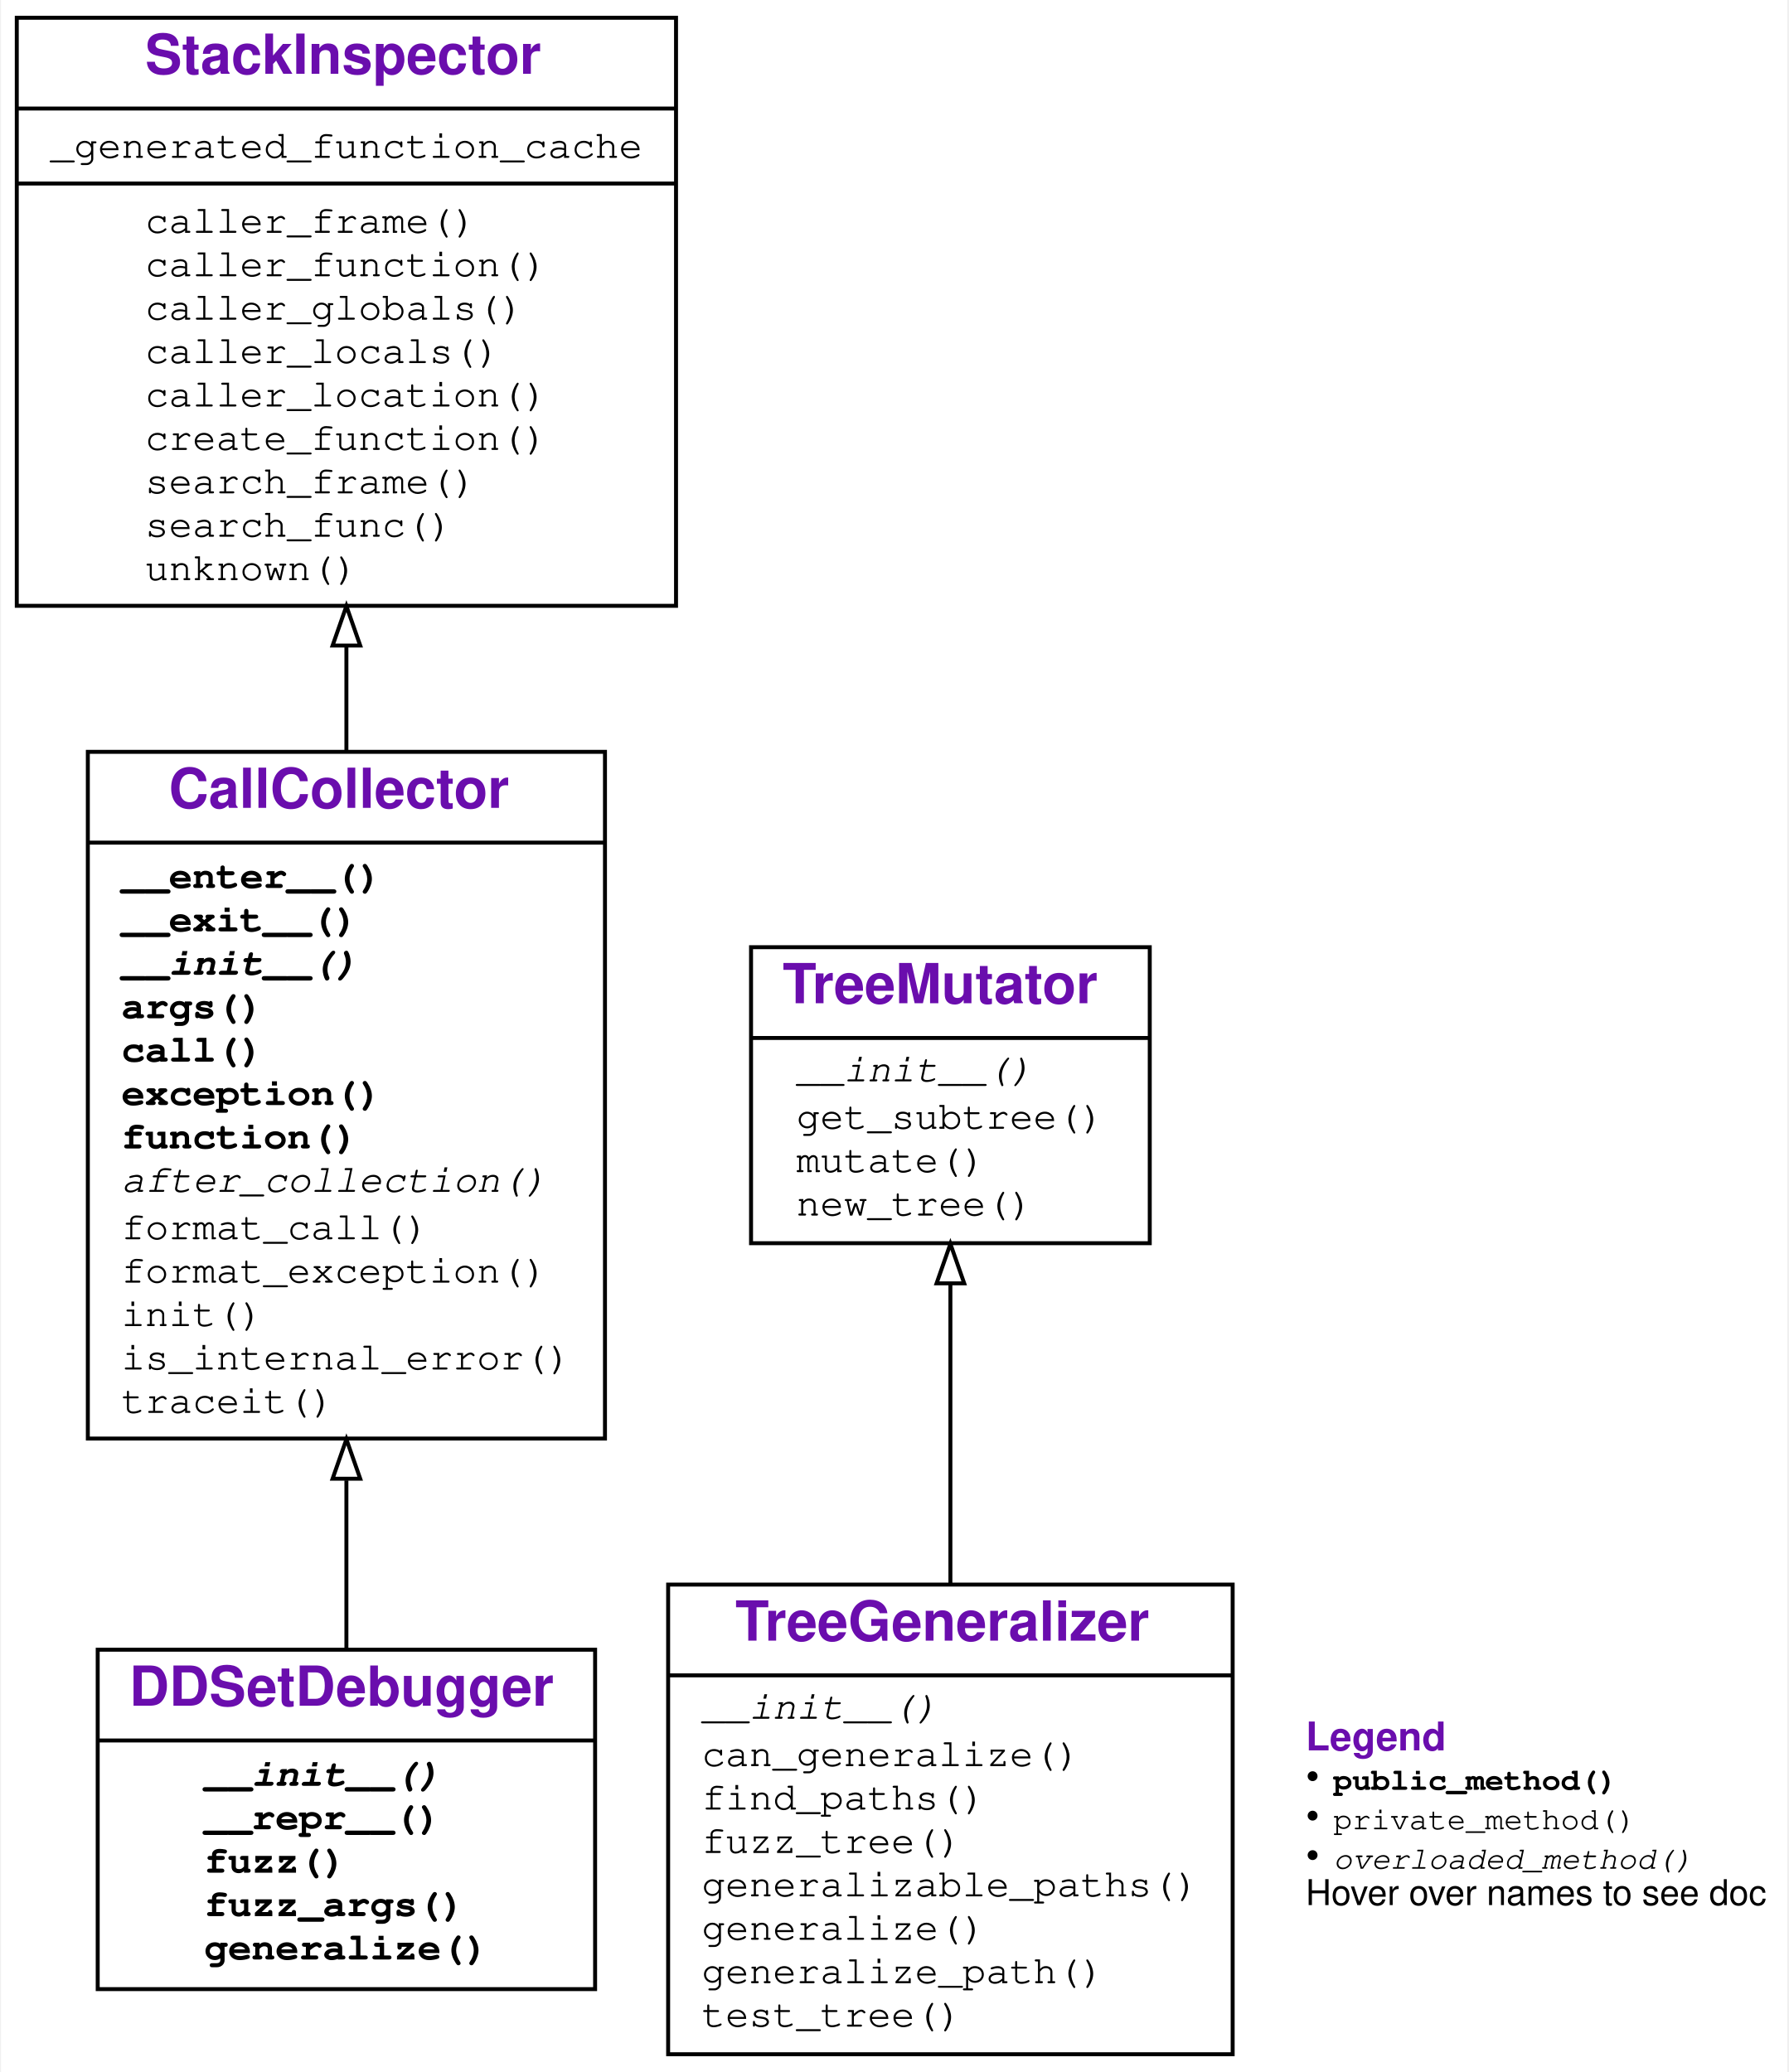
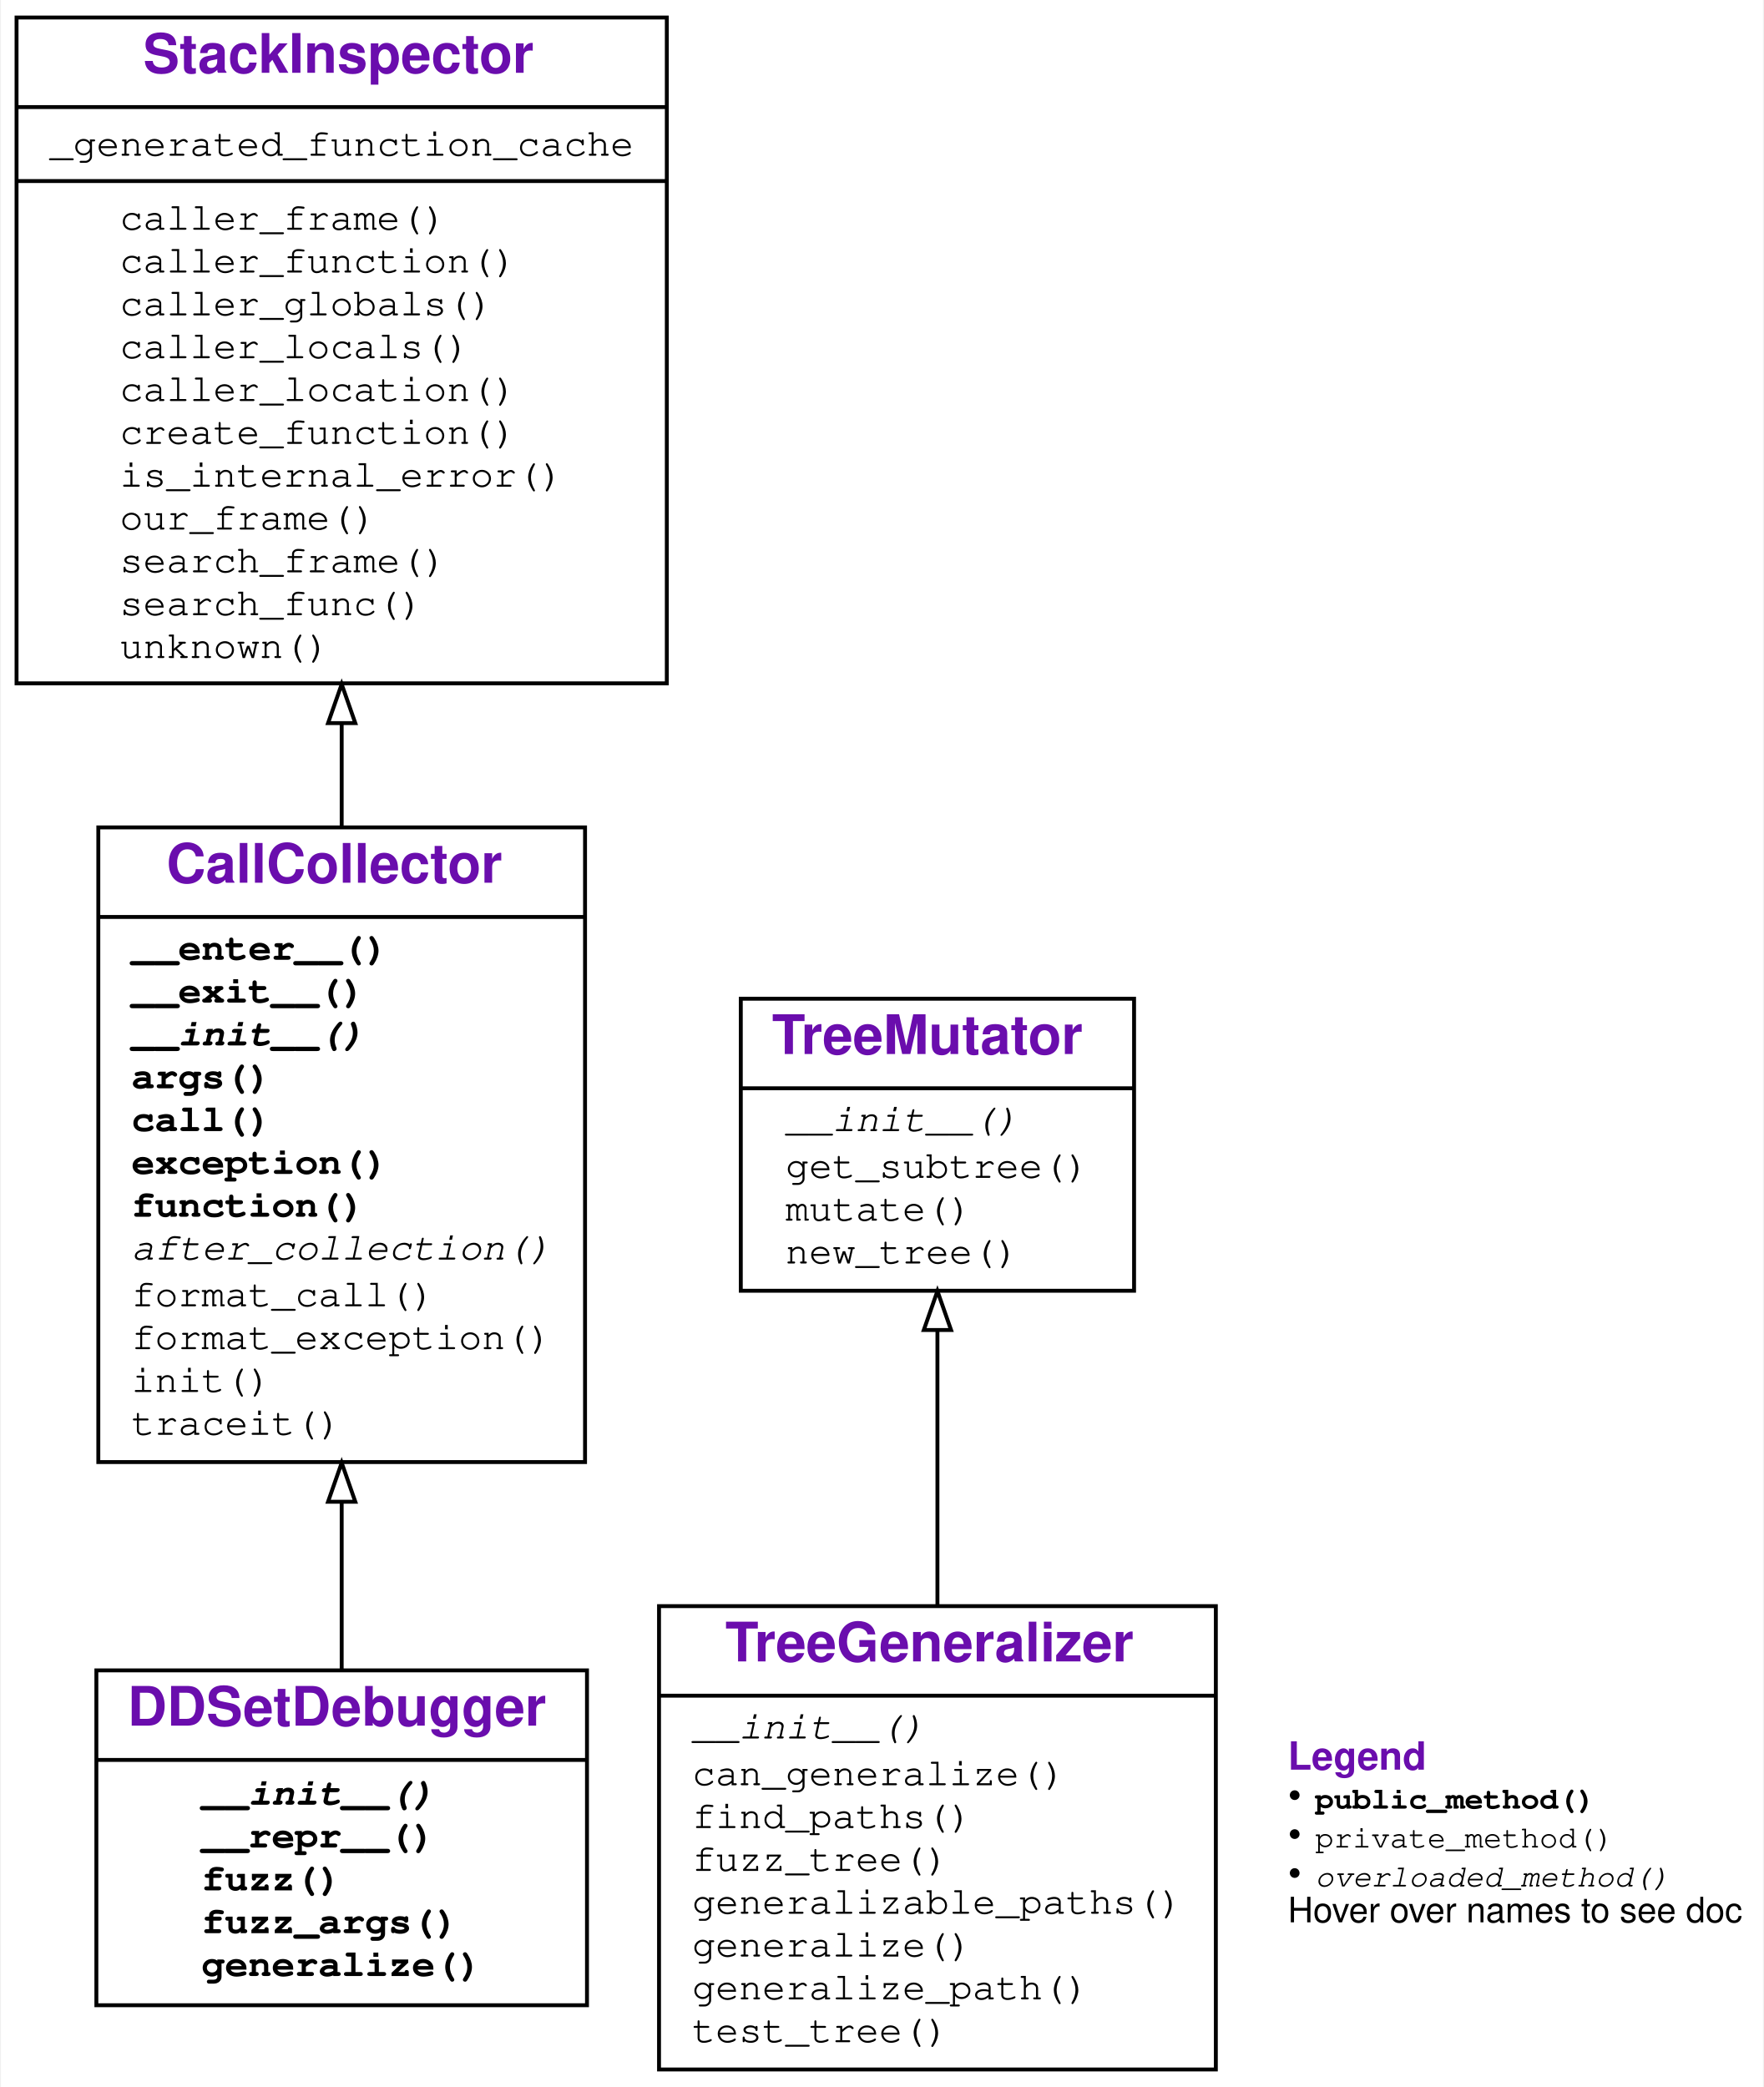
- <svg xmlns="http://www.w3.org/2000/svg" xmlns:xlink="http://www.w3.org/1999/xlink" width="453pt" height="525pt" viewBox="0.00 0.00 452.50 525.00">
-   <g id="graph0" class="graph" transform="scale(1 1) rotate(0) translate(4 521)">
+ <svg xmlns="http://www.w3.org/2000/svg" xmlns:xlink="http://www.w3.org/1999/xlink" width="453pt" height="536pt" viewBox="0.00 0.00 452.50 536.00">
+   <g id="graph0" class="graph" transform="scale(1 1) rotate(0) translate(4 532)">
    <g id="a_graph0">
      <a xlink:title="DDSetDebugger class hierarchy">
-         <polygon fill="#ffffff" stroke="transparent" points="-4,4 -4,-521 448.5,-521 448.5,4 -4,4" />
+         <polygon fill="#ffffff" stroke="transparent" points="-4,4 -4,-532 448.5,-532 448.5,4 -4,4" />
      </a>
    </g>
    <g id="node1" class="node">
      <g id="a_node1">
        <a xlink:href="#" xlink:title="class DDSetDebugger:&#10;Debugger implementing the DDSET algorithm for abstracting failure-inducing inputs.">
          <polygon fill="none" stroke="#000000" points="20.5,-17 20.5,-103 146.5,-103 146.5,-17 20.5,-17" />
          <text text-anchor="start" x="28.5" y="-88.8" font-family="Raleway, Helvetica, Arial, sans-serif" font-weight="bold" font-size="14.00" fill="#6a0dad">DDSetDebugger</text>
          <polyline fill="none" stroke="#000000" points="20.5,-80 146.5,-80 " />
          <g id="a_node1_0">
            <a xlink:href="#" xlink:title="DDSetDebugger">
              <g id="a_node1_1">
                <a xlink:href="#" xlink:title="__init__(self, grammar:Dict[str, List[Union[str, Tuple[str, Dict[str, Any]]]]], generalizer_class:Type=&lt;class '__main__.TreeGeneralizer'&gt;, parser:Union[fuzzingbook.Parser.Parser, NoneType]=None, **kwargs:Any) -&gt; None:&#10;Constructor.&#10;`grammar` is an input grammar in fuzzingbook format.&#10;`generalizer_class` is the tree generalizer class to use&#10;(default: `TreeGeneralizer`)&#10;`parser` is the parser to use (default: `EarleyParser(grammar)`).&#10;All other keyword args are passed to the tree generalizer, notably:&#10;`fuzzer` - the fuzzer to use (default: `GrammarFuzzer`), and&#10;`log` - enables debugging output if True.">
                  <text text-anchor="start" x="47.5" y="-68.5" font-family="'Fira Mono', 'Source Code Pro', 'Courier', monospace" font-weight="bold" font-style="italic" font-size="10.00" fill="#000000">__init__()</text>
                </a>
              </g>
              <g id="a_node1_2">
                <a xlink:href="#" xlink:title="__repr__(self) -&gt; str:&#10;Return a string representation of the generalized call.">
                  <text text-anchor="start" x="47.5" y="-57.5" font-family="'Fira Mono', 'Source Code Pro', 'Courier', monospace" font-weight="bold" font-size="10.00" fill="#000000">__repr__()</text>
                </a>
              </g>
              <g id="a_node1_3">
                <a xlink:href="#" xlink:title="fuzz(self) -&gt; str:&#10;Return a call with arguments randomly instantiated&#10;from the abstract failure-inducing pattern.">
                  <text text-anchor="start" x="47.5" y="-46.5" font-family="'Fira Mono', 'Source Code Pro', 'Courier', monospace" font-weight="bold" font-size="10.00" fill="#000000">fuzz()</text>
                </a>
              </g>
              <g id="a_node1_4">
                <a xlink:href="#" xlink:title="fuzz_args(self) -&gt; Dict[str, Any]:&#10;Return arguments randomly instantiated&#10;from the abstract failure-inducing pattern.">
                  <text text-anchor="start" x="47.5" y="-35.5" font-family="'Fira Mono', 'Source Code Pro', 'Courier', monospace" font-weight="bold" font-size="10.00" fill="#000000">fuzz_args()</text>
                </a>
              </g>
              <g id="a_node1_5">
                <a xlink:href="#" xlink:title="generalize(self) -&gt; Dict[str, Any]:&#10;Generalize arguments seen. For each function argument,&#10;produce an abstract failure-inducing input that characterizes&#10;the set of inputs for which the function fails.">
                  <text text-anchor="start" x="47.5" y="-24.5" font-family="'Fira Mono', 'Source Code Pro', 'Courier', monospace" font-weight="bold" font-size="10.00" fill="#000000">generalize()</text>
                </a>
              </g>
            </a>
          </g>
        </a>
      </g>
    </g>
    <g id="node2" class="node">
      <g id="a_node2">
        <a xlink:href="DeltaDebugger.ipynb" xlink:title="class CallCollector:&#10;Collect an exception-raising function call f().&#10;Use as `with CallCollector(): f()`">
-           <polygon fill="none" stroke="#000000" points="18,-156.5 18,-330.5 149,-330.5 149,-156.5 18,-156.5" />
-           <text text-anchor="start" x="38.5" y="-316.3" font-family="Raleway, Helvetica, Arial, sans-serif" font-weight="bold" font-size="14.00" fill="#6a0dad">CallCollector</text>
-           <polyline fill="none" stroke="#000000" points="18,-307.5 149,-307.5 " />
+           <polygon fill="none" stroke="#000000" points="21,-156.5 21,-319.5 146,-319.5 146,-156.5 21,-156.5" />
+           <text text-anchor="start" x="38.5" y="-305.3" font-family="Raleway, Helvetica, Arial, sans-serif" font-weight="bold" font-size="14.00" fill="#6a0dad">CallCollector</text>
+           <polyline fill="none" stroke="#000000" points="21,-296.5 146,-296.5 " />
          <g id="a_node2_6">
            <a xlink:href="#" xlink:title="CallCollector">
              <g id="a_node2_7">
                <a xlink:href="DeltaDebugger.ipynb" xlink:title="__enter__(self) -&gt; Any:&#10;Called at begin of `with` block. Turn tracing on.">
-                   <text text-anchor="start" x="26.5" y="-296" font-family="'Fira Mono', 'Source Code Pro', 'Courier', monospace" font-weight="bold" font-size="10.00" fill="#000000">__enter__()</text>
+                   <text text-anchor="start" x="29.5" y="-285.5" font-family="'Fira Mono', 'Source Code Pro', 'Courier', monospace" font-weight="bold" font-size="10.00" fill="#000000">__enter__()</text>
                </a>
              </g>
              <g id="a_node2_8">
                <a xlink:href="DeltaDebugger.ipynb" xlink:title="__exit__(self, exc_tp:Type, exc_value:BaseException, exc_traceback:traceback) -&gt; Union[bool, NoneType]:&#10;Called at end of `with` block. Turn tracing off.">
-                   <text text-anchor="start" x="26.5" y="-285" font-family="'Fira Mono', 'Source Code Pro', 'Courier', monospace" font-weight="bold" font-size="10.00" fill="#000000">__exit__()</text>
+                   <text text-anchor="start" x="29.5" y="-274.5" font-family="'Fira Mono', 'Source Code Pro', 'Courier', monospace" font-weight="bold" font-size="10.00" fill="#000000">__exit__()</text>
                </a>
              </g>
              <g id="a_node2_9">
                <a xlink:href="DeltaDebugger.ipynb" xlink:title="__init__(self) -&gt; None:&#10;Initialize collector">
-                   <text text-anchor="start" x="26.5" y="-274" font-family="'Fira Mono', 'Source Code Pro', 'Courier', monospace" font-weight="bold" font-style="italic" font-size="10.00" fill="#000000">__init__()</text>
+                   <text text-anchor="start" x="29.5" y="-263.5" font-family="'Fira Mono', 'Source Code Pro', 'Courier', monospace" font-weight="bold" font-style="italic" font-size="10.00" fill="#000000">__init__()</text>
                </a>
              </g>
              <g id="a_node2_10">
                <a xlink:href="DeltaDebugger.ipynb" xlink:title="args(self) -&gt; Dict[str, Any]:&#10;Return the dictionary of collected arguments.">
-                   <text text-anchor="start" x="26.5" y="-263" font-family="'Fira Mono', 'Source Code Pro', 'Courier', monospace" font-weight="bold" font-size="10.00" fill="#000000">args()</text>
+                   <text text-anchor="start" x="29.5" y="-252.5" font-family="'Fira Mono', 'Source Code Pro', 'Courier', monospace" font-weight="bold" font-size="10.00" fill="#000000">args()</text>
                </a>
              </g>
              <g id="a_node2_11">
                <a xlink:href="DeltaDebugger.ipynb" xlink:title="call(self, new_args:Union[Dict[str, Any], NoneType]=None) -&gt; Any:&#10;Call collected function. If `new_args` is given,&#10;override arguments from its {var: value} entries.">
-                   <text text-anchor="start" x="26.5" y="-252" font-family="'Fira Mono', 'Source Code Pro', 'Courier', monospace" font-weight="bold" font-size="10.00" fill="#000000">call()</text>
+                   <text text-anchor="start" x="29.5" y="-241.5" font-family="'Fira Mono', 'Source Code Pro', 'Courier', monospace" font-weight="bold" font-size="10.00" fill="#000000">call()</text>
                </a>
              </g>
              <g id="a_node2_12">
                <a xlink:href="DeltaDebugger.ipynb" xlink:title="exception(self) -&gt; Union[BaseException, NoneType]:&#10;Return the exception produced, or `None` if none.">
-                   <text text-anchor="start" x="26.5" y="-241" font-family="'Fira Mono', 'Source Code Pro', 'Courier', monospace" font-weight="bold" font-size="10.00" fill="#000000">exception()</text>
+                   <text text-anchor="start" x="29.5" y="-230.5" font-family="'Fira Mono', 'Source Code Pro', 'Courier', monospace" font-weight="bold" font-size="10.00" fill="#000000">exception()</text>
                </a>
              </g>
              <g id="a_node2_13">
                <a xlink:href="DeltaDebugger.ipynb" xlink:title="function(self) -&gt; Callable:&#10;Return the function called.">
-                   <text text-anchor="start" x="26.5" y="-230" font-family="'Fira Mono', 'Source Code Pro', 'Courier', monospace" font-weight="bold" font-size="10.00" fill="#000000">function()</text>
+                   <text text-anchor="start" x="29.5" y="-219.5" font-family="'Fira Mono', 'Source Code Pro', 'Courier', monospace" font-weight="bold" font-size="10.00" fill="#000000">function()</text>
                </a>
              </g>
              <g id="a_node2_14">
                <a xlink:href="DeltaDebugger.ipynb" xlink:title="after_collection(self) -&gt; None:&#10;Called after collection. To be defined in subclasses.">
-                   <text text-anchor="start" x="26.5" y="-219" font-family="'Fira Mono', 'Source Code Pro', 'Courier', monospace" font-style="italic" font-size="10.00" fill="#000000">after_collection()</text>
+                   <text text-anchor="start" x="29.5" y="-208.5" font-family="'Fira Mono', 'Source Code Pro', 'Courier', monospace" font-style="italic" font-size="10.00" fill="#000000">after_collection()</text>
                </a>
              </g>
              <g id="a_node2_15">
                <a xlink:href="DeltaDebugger.ipynb" xlink:title="format_call(self, args:Union[Dict[str, Any], NoneType]=None) -&gt; str:&#10;Return a string representing a call of the function with given args.">
-                   <text text-anchor="start" x="26.5" y="-207" font-family="'Fira Mono', 'Source Code Pro', 'Courier', monospace" font-size="10.00" fill="#000000">format_call()</text>
+                   <text text-anchor="start" x="29.5" y="-196.5" font-family="'Fira Mono', 'Source Code Pro', 'Courier', monospace" font-size="10.00" fill="#000000">format_call()</text>
                </a>
              </g>
              <g id="a_node2_16">
                <a xlink:href="DeltaDebugger.ipynb" xlink:title="format_exception(self, exc:Union[BaseException, NoneType]=None) -&gt; str:&#10;Return a string representing the given exception.">
-                   <text text-anchor="start" x="26.5" y="-196" font-family="'Fira Mono', 'Source Code Pro', 'Courier', monospace" font-size="10.00" fill="#000000">format_exception()</text>
+                   <text text-anchor="start" x="29.5" y="-185.5" font-family="'Fira Mono', 'Source Code Pro', 'Courier', monospace" font-size="10.00" fill="#000000">format_exception()</text>
                </a>
              </g>
              <g id="a_node2_17">
                <a xlink:href="DeltaDebugger.ipynb" xlink:title="init(self) -&gt; None:&#10;Reset for new collection.">
-                   <text text-anchor="start" x="26.5" y="-185" font-family="'Fira Mono', 'Source Code Pro', 'Courier', monospace" font-size="10.00" fill="#000000">init()</text>
+                   <text text-anchor="start" x="29.5" y="-174.5" font-family="'Fira Mono', 'Source Code Pro', 'Courier', monospace" font-size="10.00" fill="#000000">init()</text>
                </a>
              </g>
              <g id="a_node2_18">
-                 <a xlink:href="DeltaDebugger.ipynb" xlink:title="is_internal_error(self, exc_tp:Type, exc_value:BaseException, exc_traceback:traceback) -&gt; bool:&#10;Return True if exception was raised from `CallCollector` or a subclass.">
-                   <text text-anchor="start" x="26.5" y="-174" font-family="'Fira Mono', 'Source Code Pro', 'Courier', monospace" font-size="10.00" fill="#000000">is_internal_error()</text>
-                 </a>
-               </g>
-               <g id="a_node2_19">
                <a xlink:href="DeltaDebugger.ipynb" xlink:title="traceit(self, frame:frame, event:str, arg:Any) -&gt; None:&#10;Tracing function. Collect first call, then turn tracing off.">
-                   <text text-anchor="start" x="26.5" y="-163" font-family="'Fira Mono', 'Source Code Pro', 'Courier', monospace" font-size="10.00" fill="#000000">traceit()</text>
+                   <text text-anchor="start" x="29.5" y="-163.5" font-family="'Fira Mono', 'Source Code Pro', 'Courier', monospace" font-size="10.00" fill="#000000">traceit()</text>
                </a>
              </g>
            </a>
          </g>
        </a>
      </g>
    </g>
    <g id="edge1" class="edge">
-       <path fill="none" stroke="#000000" d="M83.5,-103.023C83.5,-116.019 83.5,-130.853 83.5,-145.898" />
-       <polygon fill="none" stroke="#000000" points="80,-146.327 83.5,-156.327 87,-146.327 80,-146.327" />
+       <path fill="none" stroke="#000000" d="M83.5,-103.089C83.5,-116.13 83.5,-130.982 83.5,-145.95" />
+       <polygon fill="none" stroke="#000000" points="80,-146.31 83.5,-156.31 87,-146.31 80,-146.31" />
    </g>
    <g id="node3" class="node">
      <g id="a_node3">
        <a xlink:href="StackInspector.ipynb" xlink:title="class StackInspector:&#10;Provide functions to inspect the stack">
-           <polygon fill="none" stroke="#000000" points="0,-367.5 0,-516.5 167,-516.5 167,-367.5 0,-367.5" />
-           <text text-anchor="start" x="32.5" y="-502.3" font-family="Raleway, Helvetica, Arial, sans-serif" font-weight="bold" font-size="14.00" fill="#6a0dad">StackInspector</text>
-           <polyline fill="none" stroke="#000000" points="0,-493.5 167,-493.5 " />
-           <g id="a_node3_20">
+           <polygon fill="none" stroke="#000000" points="0,-356.5 0,-527.5 167,-527.5 167,-356.5 0,-356.5" />
+           <text text-anchor="start" x="32.5" y="-513.3" font-family="Raleway, Helvetica, Arial, sans-serif" font-weight="bold" font-size="14.00" fill="#6a0dad">StackInspector</text>
+           <polyline fill="none" stroke="#000000" points="0,-504.5 167,-504.5 " />
+           <g id="a_node3_19">
            <a xlink:href="#" xlink:title="StackInspector">
-               <g id="a_node3_21">
+               <g id="a_node3_20">
                <a xlink:href="StackInspector.ipynb" xlink:title="_generated_function_cache = {}">
-                   <text text-anchor="start" x="8.5" y="-481" font-family="'Fira Mono', 'Source Code Pro', 'Courier', monospace" font-size="10.00" fill="#000000">_generated_function_cache</text>
-                 </a>
-               </g>
-             </a>
-           </g>
-           <polyline fill="none" stroke="#000000" points="0,-474.5 167,-474.5 " />
-           <g id="a_node3_22">
+                   <text text-anchor="start" x="8.5" y="-492" font-family="'Fira Mono', 'Source Code Pro', 'Courier', monospace" font-size="10.00" fill="#000000">_generated_function_cache</text>
+                 </a>
+               </g>
+             </a>
+           </g>
+           <polyline fill="none" stroke="#000000" points="0,-485.5 167,-485.5 " />
+           <g id="a_node3_21">
            <a xlink:href="#" xlink:title="StackInspector">
+               <g id="a_node3_22">
+                 <a xlink:href="StackInspector.ipynb" xlink:title="caller_frame(self) -&gt; frame:&#10;Return the frame of the caller.">
+                   <text text-anchor="start" x="26.5" y="-473" font-family="'Fira Mono', 'Source Code Pro', 'Courier', monospace" font-size="10.00" fill="#000000">caller_frame()</text>
+                 </a>
+               </g>
              <g id="a_node3_23">
-                 <a xlink:href="StackInspector.ipynb" xlink:title="caller_frame(self) -&gt; frame:&#10;Return the frame of the caller.">
-                   <text text-anchor="start" x="32.5" y="-462" font-family="'Fira Mono', 'Source Code Pro', 'Courier', monospace" font-size="10.00" fill="#000000">caller_frame()</text>
+                 <a xlink:href="StackInspector.ipynb" xlink:title="caller_function(self) -&gt; Callable:&#10;Return the calling function">
+                   <text text-anchor="start" x="26.5" y="-462" font-family="'Fira Mono', 'Source Code Pro', 'Courier', monospace" font-size="10.00" fill="#000000">caller_function()</text>
                </a>
              </g>
              <g id="a_node3_24">
-                 <a xlink:href="StackInspector.ipynb" xlink:title="caller_function(self) -&gt; Callable:&#10;Return the calling function">
-                   <text text-anchor="start" x="32.5" y="-451" font-family="'Fira Mono', 'Source Code Pro', 'Courier', monospace" font-size="10.00" fill="#000000">caller_function()</text>
+                 <a xlink:href="StackInspector.ipynb" xlink:title="caller_globals(self) -&gt; Dict[str, Any]:&#10;Return the globals() environment of the caller.">
+                   <text text-anchor="start" x="26.5" y="-451" font-family="'Fira Mono', 'Source Code Pro', 'Courier', monospace" font-size="10.00" fill="#000000">caller_globals()</text>
                </a>
              </g>
              <g id="a_node3_25">
-                 <a xlink:href="StackInspector.ipynb" xlink:title="caller_globals(self) -&gt; Dict[str, Any]:&#10;Return the globals() environment of the caller.">
-                   <text text-anchor="start" x="32.5" y="-440" font-family="'Fira Mono', 'Source Code Pro', 'Courier', monospace" font-size="10.00" fill="#000000">caller_globals()</text>
+                 <a xlink:href="StackInspector.ipynb" xlink:title="caller_locals(self) -&gt; Dict[str, Any]:&#10;Return the locals() environment of the caller.">
+                   <text text-anchor="start" x="26.5" y="-440" font-family="'Fira Mono', 'Source Code Pro', 'Courier', monospace" font-size="10.00" fill="#000000">caller_locals()</text>
                </a>
              </g>
              <g id="a_node3_26">
-                 <a xlink:href="StackInspector.ipynb" xlink:title="caller_locals(self) -&gt; Dict[str, Any]:&#10;Return the locals() environment of the caller.">
-                   <text text-anchor="start" x="32.5" y="-429" font-family="'Fira Mono', 'Source Code Pro', 'Courier', monospace" font-size="10.00" fill="#000000">caller_locals()</text>
+                 <a xlink:href="StackInspector.ipynb" xlink:title="caller_location(self) -&gt; Tuple[Callable, int]:&#10;Return the location (func, lineno) of the caller.">
+                   <text text-anchor="start" x="26.5" y="-429" font-family="'Fira Mono', 'Source Code Pro', 'Courier', monospace" font-size="10.00" fill="#000000">caller_location()</text>
                </a>
              </g>
              <g id="a_node3_27">
-                 <a xlink:href="StackInspector.ipynb" xlink:title="caller_location(self) -&gt; Tuple[Callable, int]:&#10;Return the location (func, lineno) of the caller.">
-                   <text text-anchor="start" x="32.5" y="-418" font-family="'Fira Mono', 'Source Code Pro', 'Courier', monospace" font-size="10.00" fill="#000000">caller_location()</text>
+                 <a xlink:href="StackInspector.ipynb" xlink:title="create_function(self, frame:frame) -&gt; Callable:&#10;Create function for given frame">
+                   <text text-anchor="start" x="26.5" y="-418" font-family="'Fira Mono', 'Source Code Pro', 'Courier', monospace" font-size="10.00" fill="#000000">create_function()</text>
                </a>
              </g>
              <g id="a_node3_28">
-                 <a xlink:href="StackInspector.ipynb" xlink:title="create_function(self, frame:frame) -&gt; Callable:&#10;Create function for given frame">
-                   <text text-anchor="start" x="32.5" y="-407" font-family="'Fira Mono', 'Source Code Pro', 'Courier', monospace" font-size="10.00" fill="#000000">create_function()</text>
+                 <a xlink:href="StackInspector.ipynb" xlink:title="is_internal_error(self, exc_tp:Type, exc_value:BaseException, exc_traceback:traceback) -&gt; bool:&#10;Return True if exception was raised from `StackInspector` or a subclass.">
+                   <text text-anchor="start" x="26.5" y="-407" font-family="'Fira Mono', 'Source Code Pro', 'Courier', monospace" font-size="10.00" fill="#000000">is_internal_error()</text>
                </a>
              </g>
              <g id="a_node3_29">
+                 <a xlink:href="StackInspector.ipynb" xlink:title="our_frame(self, frame:frame) -&gt; bool:&#10;Return true if `frame` is in the current (inspecting) class.">
+                   <text text-anchor="start" x="26.5" y="-396" font-family="'Fira Mono', 'Source Code Pro', 'Courier', monospace" font-size="10.00" fill="#000000">our_frame()</text>
+                 </a>
+               </g>
+               <g id="a_node3_30">
                <a xlink:href="StackInspector.ipynb" xlink:title="search_frame(self, name:str, frame:Union[frame, NoneType]=None) -&gt; Tuple[Union[frame, NoneType], Union[Callable, NoneType]]:&#10;Return a pair (`frame`, `item`)&#10;in which the function `name` is defined as `item`.">
-                   <text text-anchor="start" x="32.5" y="-396" font-family="'Fira Mono', 'Source Code Pro', 'Courier', monospace" font-size="10.00" fill="#000000">search_frame()</text>
-                 </a>
-               </g>
-               <g id="a_node3_30">
+                   <text text-anchor="start" x="26.5" y="-385" font-family="'Fira Mono', 'Source Code Pro', 'Courier', monospace" font-size="10.00" fill="#000000">search_frame()</text>
+                 </a>
+               </g>
+               <g id="a_node3_31">
                <a xlink:href="StackInspector.ipynb" xlink:title="search_func(self, name:str, frame:Union[frame, NoneType]=None) -&gt; Union[Callable, NoneType]:&#10;Search in callers for a definition of the function `name`">
-                   <text text-anchor="start" x="32.5" y="-385" font-family="'Fira Mono', 'Source Code Pro', 'Courier', monospace" font-size="10.00" fill="#000000">search_func()</text>
-                 </a>
-               </g>
-               <g id="a_node3_31">
+                   <text text-anchor="start" x="26.5" y="-374" font-family="'Fira Mono', 'Source Code Pro', 'Courier', monospace" font-size="10.00" fill="#000000">search_func()</text>
+                 </a>
+               </g>
+               <g id="a_node3_32">
                <a xlink:href="StackInspector.ipynb" xlink:title="unknown(self) -&gt; None">
-                   <text text-anchor="start" x="32.5" y="-374" font-family="'Fira Mono', 'Source Code Pro', 'Courier', monospace" font-size="10.00" fill="#000000">unknown()</text>
+                   <text text-anchor="start" x="26.5" y="-363" font-family="'Fira Mono', 'Source Code Pro', 'Courier', monospace" font-size="10.00" fill="#000000">unknown()</text>
                </a>
              </g>
            </a>
          </g>
        </a>
      </g>
    </g>
    <g id="edge2" class="edge">
-       <path fill="none" stroke="#000000" d="M83.5,-330.565C83.5,-339.4 83.5,-348.365 83.5,-357.176" />
-       <polygon fill="none" stroke="#000000" points="80,-357.431 83.5,-367.431 87,-357.431 80,-357.431" />
+       <path fill="none" stroke="#000000" d="M83.5,-319.506C83.5,-328.295 83.5,-337.296 83.5,-346.233" />
+       <polygon fill="none" stroke="#000000" points="80,-346.281 83.5,-356.281 87,-346.281 80,-346.281" />
    </g>
    <g id="node4" class="node">
      <g id="a_node4">
        <a xlink:href="#" xlink:title="class TreeGeneralizer:&#10;Determine which parts of a derivation tree can be generalized.">
          <polygon fill="none" stroke="#000000" points="165,-.5 165,-119.5 308,-119.5 308,-.5 165,-.5" />
          <text text-anchor="start" x="182" y="-105.3" font-family="Raleway, Helvetica, Arial, sans-serif" font-weight="bold" font-size="14.00" fill="#6a0dad">TreeGeneralizer</text>
          <polyline fill="none" stroke="#000000" points="165,-96.5 308,-96.5 " />
-           <g id="a_node4_32">
+           <g id="a_node4_33">
            <a xlink:href="#" xlink:title="TreeGeneralizer">
-               <g id="a_node4_33">
+               <g id="a_node4_34">
                <a xlink:href="#" xlink:title="__init__(self, grammar:Dict[str, List[Union[str, Tuple[str, Dict[str, Any]]]]], tree:Tuple[str, Union[List[Any], NoneType]], test:Callable, max_tries_for_generalization:int=10, **kwargs:Any) -&gt; None:&#10;Constructor. `grammar` and `tree` are as in `TreeMutator`.&#10;`test` is a function taking a string that either&#10;* raises an exception, indicating test failure;&#10;* or not, indicating test success.&#10;`max_tries_for_generalization` is the number of times&#10;an instantiation has to fail before it is generalized.">
                  <text text-anchor="start" x="173.5" y="-85.5" font-family="'Fira Mono', 'Source Code Pro', 'Courier', monospace" font-style="italic" font-size="10.00" fill="#000000">__init__()</text>
                </a>
              </g>
-               <g id="a_node4_34">
+               <g id="a_node4_35">
                <a xlink:href="#" xlink:title="can_generalize(self, path:List[int], tree:Union[Tuple[str, Union[List[Any], NoneType]], NoneType]=None) -&gt; bool:&#10;Return True if the subtree at `path` can be generalized.">
                  <text text-anchor="start" x="173.5" y="-73.5" font-family="'Fira Mono', 'Source Code Pro', 'Courier', monospace" font-size="10.00" fill="#000000">can_generalize()</text>
                </a>
              </g>
-               <g id="a_node4_35">
+               <g id="a_node4_36">
                <a xlink:href="#" xlink:title="find_paths(self, predicate:Callable[[List[int], Tuple[str, Union[List[Any], NoneType]]], bool], path:Union[List[int], NoneType]=None, tree:Union[Tuple[str, Union[List[Any], NoneType]], NoneType]=None) -&gt; List[List[int]]:&#10;Return a list of all paths for which `predicate` holds.&#10;`predicate` is a function `predicate`(`path`, `tree`), where&#10;`path` denotes a subtree in `tree`. If `predicate()` returns&#10;True, `path` is included in the returned list.">
                  <text text-anchor="start" x="173.5" y="-62.5" font-family="'Fira Mono', 'Source Code Pro', 'Courier', monospace" font-size="10.00" fill="#000000">find_paths()</text>
                </a>
              </g>
-               <g id="a_node4_36">
+               <g id="a_node4_37">
                <a xlink:href="#" xlink:title="fuzz_tree(self, tree:Tuple[str, Union[List[Any], NoneType]]) -&gt; Tuple[str, Union[List[Any], NoneType]]:&#10;Return an instantiated copy of `tree`.">
                  <text text-anchor="start" x="173.5" y="-51.5" font-family="'Fira Mono', 'Source Code Pro', 'Courier', monospace" font-size="10.00" fill="#000000">fuzz_tree()</text>
                </a>
              </g>
-               <g id="a_node4_37">
+               <g id="a_node4_38">
                <a xlink:href="#" xlink:title="generalizable_paths(self) -&gt; List[List[int]]:&#10;Return a list of all paths whose subtrees can be generalized.">
                  <text text-anchor="start" x="173.5" y="-40.5" font-family="'Fira Mono', 'Source Code Pro', 'Courier', monospace" font-size="10.00" fill="#000000">generalizable_paths()</text>
                </a>
              </g>
-               <g id="a_node4_38">
+               <g id="a_node4_39">
                <a xlink:href="#" xlink:title="generalize(self) -&gt; Tuple[str, Union[List[Any], NoneType]]:&#10;Returns a copy of the tree in which all generalizable subtrees&#10;are generalized (= replaced by nonterminals without children)">
                  <text text-anchor="start" x="173.5" y="-29.5" font-family="'Fira Mono', 'Source Code Pro', 'Courier', monospace" font-size="10.00" fill="#000000">generalize()</text>
                </a>
              </g>
-               <g id="a_node4_39">
+               <g id="a_node4_40">
                <a xlink:href="#" xlink:title="generalize_path(self, path:List[int], tree:Union[Tuple[str, Union[List[Any], NoneType]], NoneType]=None) -&gt; Tuple[str, Union[List[Any], NoneType]]:&#10;Return a copy of the tree in which the subtree at `path`&#10;is generalized (= replaced by a nonterminal without children)">
                  <text text-anchor="start" x="173.5" y="-18.5" font-family="'Fira Mono', 'Source Code Pro', 'Courier', monospace" font-size="10.00" fill="#000000">generalize_path()</text>
                </a>
              </g>
-               <g id="a_node4_40">
+               <g id="a_node4_41">
                <a xlink:href="#" xlink:title="test_tree(self, tree:Tuple[str, Union[List[Any], NoneType]]) -&gt; bool:&#10;Return True if testing `tree` passes, else False">
                  <text text-anchor="start" x="173.5" y="-7.5" font-family="'Fira Mono', 'Source Code Pro', 'Courier', monospace" font-size="10.00" fill="#000000">test_tree()</text>
                </a>
              </g>
            </a>
          </g>
        </a>
      </g>
    </g>
    <g id="node5" class="node">
      <g id="a_node5">
        <a xlink:href="#" xlink:title="class TreeMutator:&#10;Grammar-based mutations of derivation trees.">
-           <polygon fill="none" stroke="#000000" points="186,-206 186,-281 287,-281 287,-206 186,-206" />
-           <text text-anchor="start" x="194" y="-266.8" font-family="Raleway, Helvetica, Arial, sans-serif" font-weight="bold" font-size="14.00" fill="#6a0dad">TreeMutator</text>
-           <polyline fill="none" stroke="#000000" points="186,-258 287,-258 " />
-           <g id="a_node5_41">
+           <polygon fill="none" stroke="#000000" points="186,-200.5 186,-275.5 287,-275.5 287,-200.5 186,-200.5" />
+           <text text-anchor="start" x="194" y="-261.3" font-family="Raleway, Helvetica, Arial, sans-serif" font-weight="bold" font-size="14.00" fill="#6a0dad">TreeMutator</text>
+           <polyline fill="none" stroke="#000000" points="186,-252.5 287,-252.5 " />
+           <g id="a_node5_42">
            <a xlink:href="#" xlink:title="TreeMutator">
-               <g id="a_node5_42">
+               <g id="a_node5_43">
                <a xlink:href="#" xlink:title="__init__(self, grammar:Dict[str, List[Union[str, Tuple[str, Dict[str, Any]]]]], tree:Tuple[str, Union[List[Any], NoneType]], fuzzer:Union[fuzzingbook.GrammarFuzzer.GrammarFuzzer, NoneType]=None, log:int=False):&#10;Constructor.&#10;`grammar` is the underlying grammar;&#10;`tree` is the tree to work on.&#10;`fuzzer` is the grammar fuzzer to use (default: `GrammarFuzzer`)">
-                   <text text-anchor="start" x="197.5" y="-247" font-family="'Fira Mono', 'Source Code Pro', 'Courier', monospace" font-style="italic" font-size="10.00" fill="#000000">__init__()</text>
-                 </a>
-               </g>
-               <g id="a_node5_43">
+                   <text text-anchor="start" x="197.5" y="-241.5" font-family="'Fira Mono', 'Source Code Pro', 'Courier', monospace" font-style="italic" font-size="10.00" fill="#000000">__init__()</text>
+                 </a>
+               </g>
+               <g id="a_node5_44">
                <a xlink:href="#" xlink:title="get_subtree(self, path:List[int], tree:Union[Tuple[str, Union[List[Any], NoneType]], NoneType]=None) -&gt; Tuple[str, Union[List[Any], NoneType]]:&#10;Access a subtree based on `path` (a list of children numbers)">
-                   <text text-anchor="start" x="197.5" y="-235" font-family="'Fira Mono', 'Source Code Pro', 'Courier', monospace" font-size="10.00" fill="#000000">get_subtree()</text>
-                 </a>
-               </g>
-               <g id="a_node5_44">
+                   <text text-anchor="start" x="197.5" y="-229.5" font-family="'Fira Mono', 'Source Code Pro', 'Courier', monospace" font-size="10.00" fill="#000000">get_subtree()</text>
+                 </a>
+               </g>
+               <g id="a_node5_45">
                <a xlink:href="#" xlink:title="mutate(self, path:List[int], tree:Union[Tuple[str, Union[List[Any], NoneType]], NoneType]=None) -&gt; Tuple[str, Union[List[Any], NoneType]]:&#10;Return a new tree mutated at `path`">
-                   <text text-anchor="start" x="197.5" y="-224" font-family="'Fira Mono', 'Source Code Pro', 'Courier', monospace" font-size="10.00" fill="#000000">mutate()</text>
-                 </a>
-               </g>
-               <g id="a_node5_45">
+                   <text text-anchor="start" x="197.5" y="-218.5" font-family="'Fira Mono', 'Source Code Pro', 'Courier', monospace" font-size="10.00" fill="#000000">mutate()</text>
+                 </a>
+               </g>
+               <g id="a_node5_46">
                <a xlink:href="#" xlink:title="new_tree(self, start_symbol:str) -&gt; Tuple[str, Union[List[Any], NoneType]]:&#10;Create a new subtree for &lt;start_symbol&gt;.">
-                   <text text-anchor="start" x="197.5" y="-213" font-family="'Fira Mono', 'Source Code Pro', 'Courier', monospace" font-size="10.00" fill="#000000">new_tree()</text>
+                   <text text-anchor="start" x="197.5" y="-207.5" font-family="'Fira Mono', 'Source Code Pro', 'Courier', monospace" font-size="10.00" fill="#000000">new_tree()</text>
                </a>
              </g>
            </a>
          </g>
        </a>
      </g>
    </g>
    <g id="edge3" class="edge">
-       <path fill="none" stroke="#000000" d="M236.5,-119.577C236.5,-144.171 236.5,-172.296 236.5,-195.529" />
-       <polygon fill="none" stroke="#000000" points="233,-195.829 236.5,-205.829 240,-195.829 233,-195.829" />
+       <path fill="none" stroke="#000000" d="M236.5,-119.767C236.5,-142.68 236.5,-168.503 236.5,-190.156" />
+       <polygon fill="none" stroke="#000000" points="233,-190.421 236.5,-200.421 240,-190.421 233,-190.421" />
    </g>
    <g id="node6" class="node">
      <text text-anchor="start" x="326.5" y="-77.5" font-family="Raleway, Helvetica, Arial, sans-serif" font-weight="bold" font-size="10.00" fill="#6a0dad">Legend</text>
      <text text-anchor="start" x="326.5" y="-67.5" font-family="Raleway, Helvetica, Arial, sans-serif" font-size="10.00" fill="#000000">• </text>
      <text text-anchor="start" x="333.5" y="-67.5" font-family="'Fira Mono', 'Source Code Pro', 'Courier', monospace" font-weight="bold" font-size="8.00" fill="#000000">public_method()</text>
      <text text-anchor="start" x="326.5" y="-57.5" font-family="Raleway, Helvetica, Arial, sans-serif" font-size="10.00" fill="#000000">• </text>
      <text text-anchor="start" x="333.5" y="-57.5" font-family="'Fira Mono', 'Source Code Pro', 'Courier', monospace" font-size="8.00" fill="#000000">private_method()</text>
      <text text-anchor="start" x="326.5" y="-47.5" font-family="Raleway, Helvetica, Arial, sans-serif" font-size="10.00" fill="#000000">• </text>
      <text text-anchor="start" x="333.5" y="-47.5" font-family="'Fira Mono', 'Source Code Pro', 'Courier', monospace" font-style="italic" font-size="8.00" fill="#000000">overloaded_method()</text>
      <text text-anchor="start" x="326.5" y="-38.3" font-family="Helvetica,sans-Serif" font-size="9.00" fill="#000000">Hover over names to see doc</text>
    </g>
  </g>
</svg>
